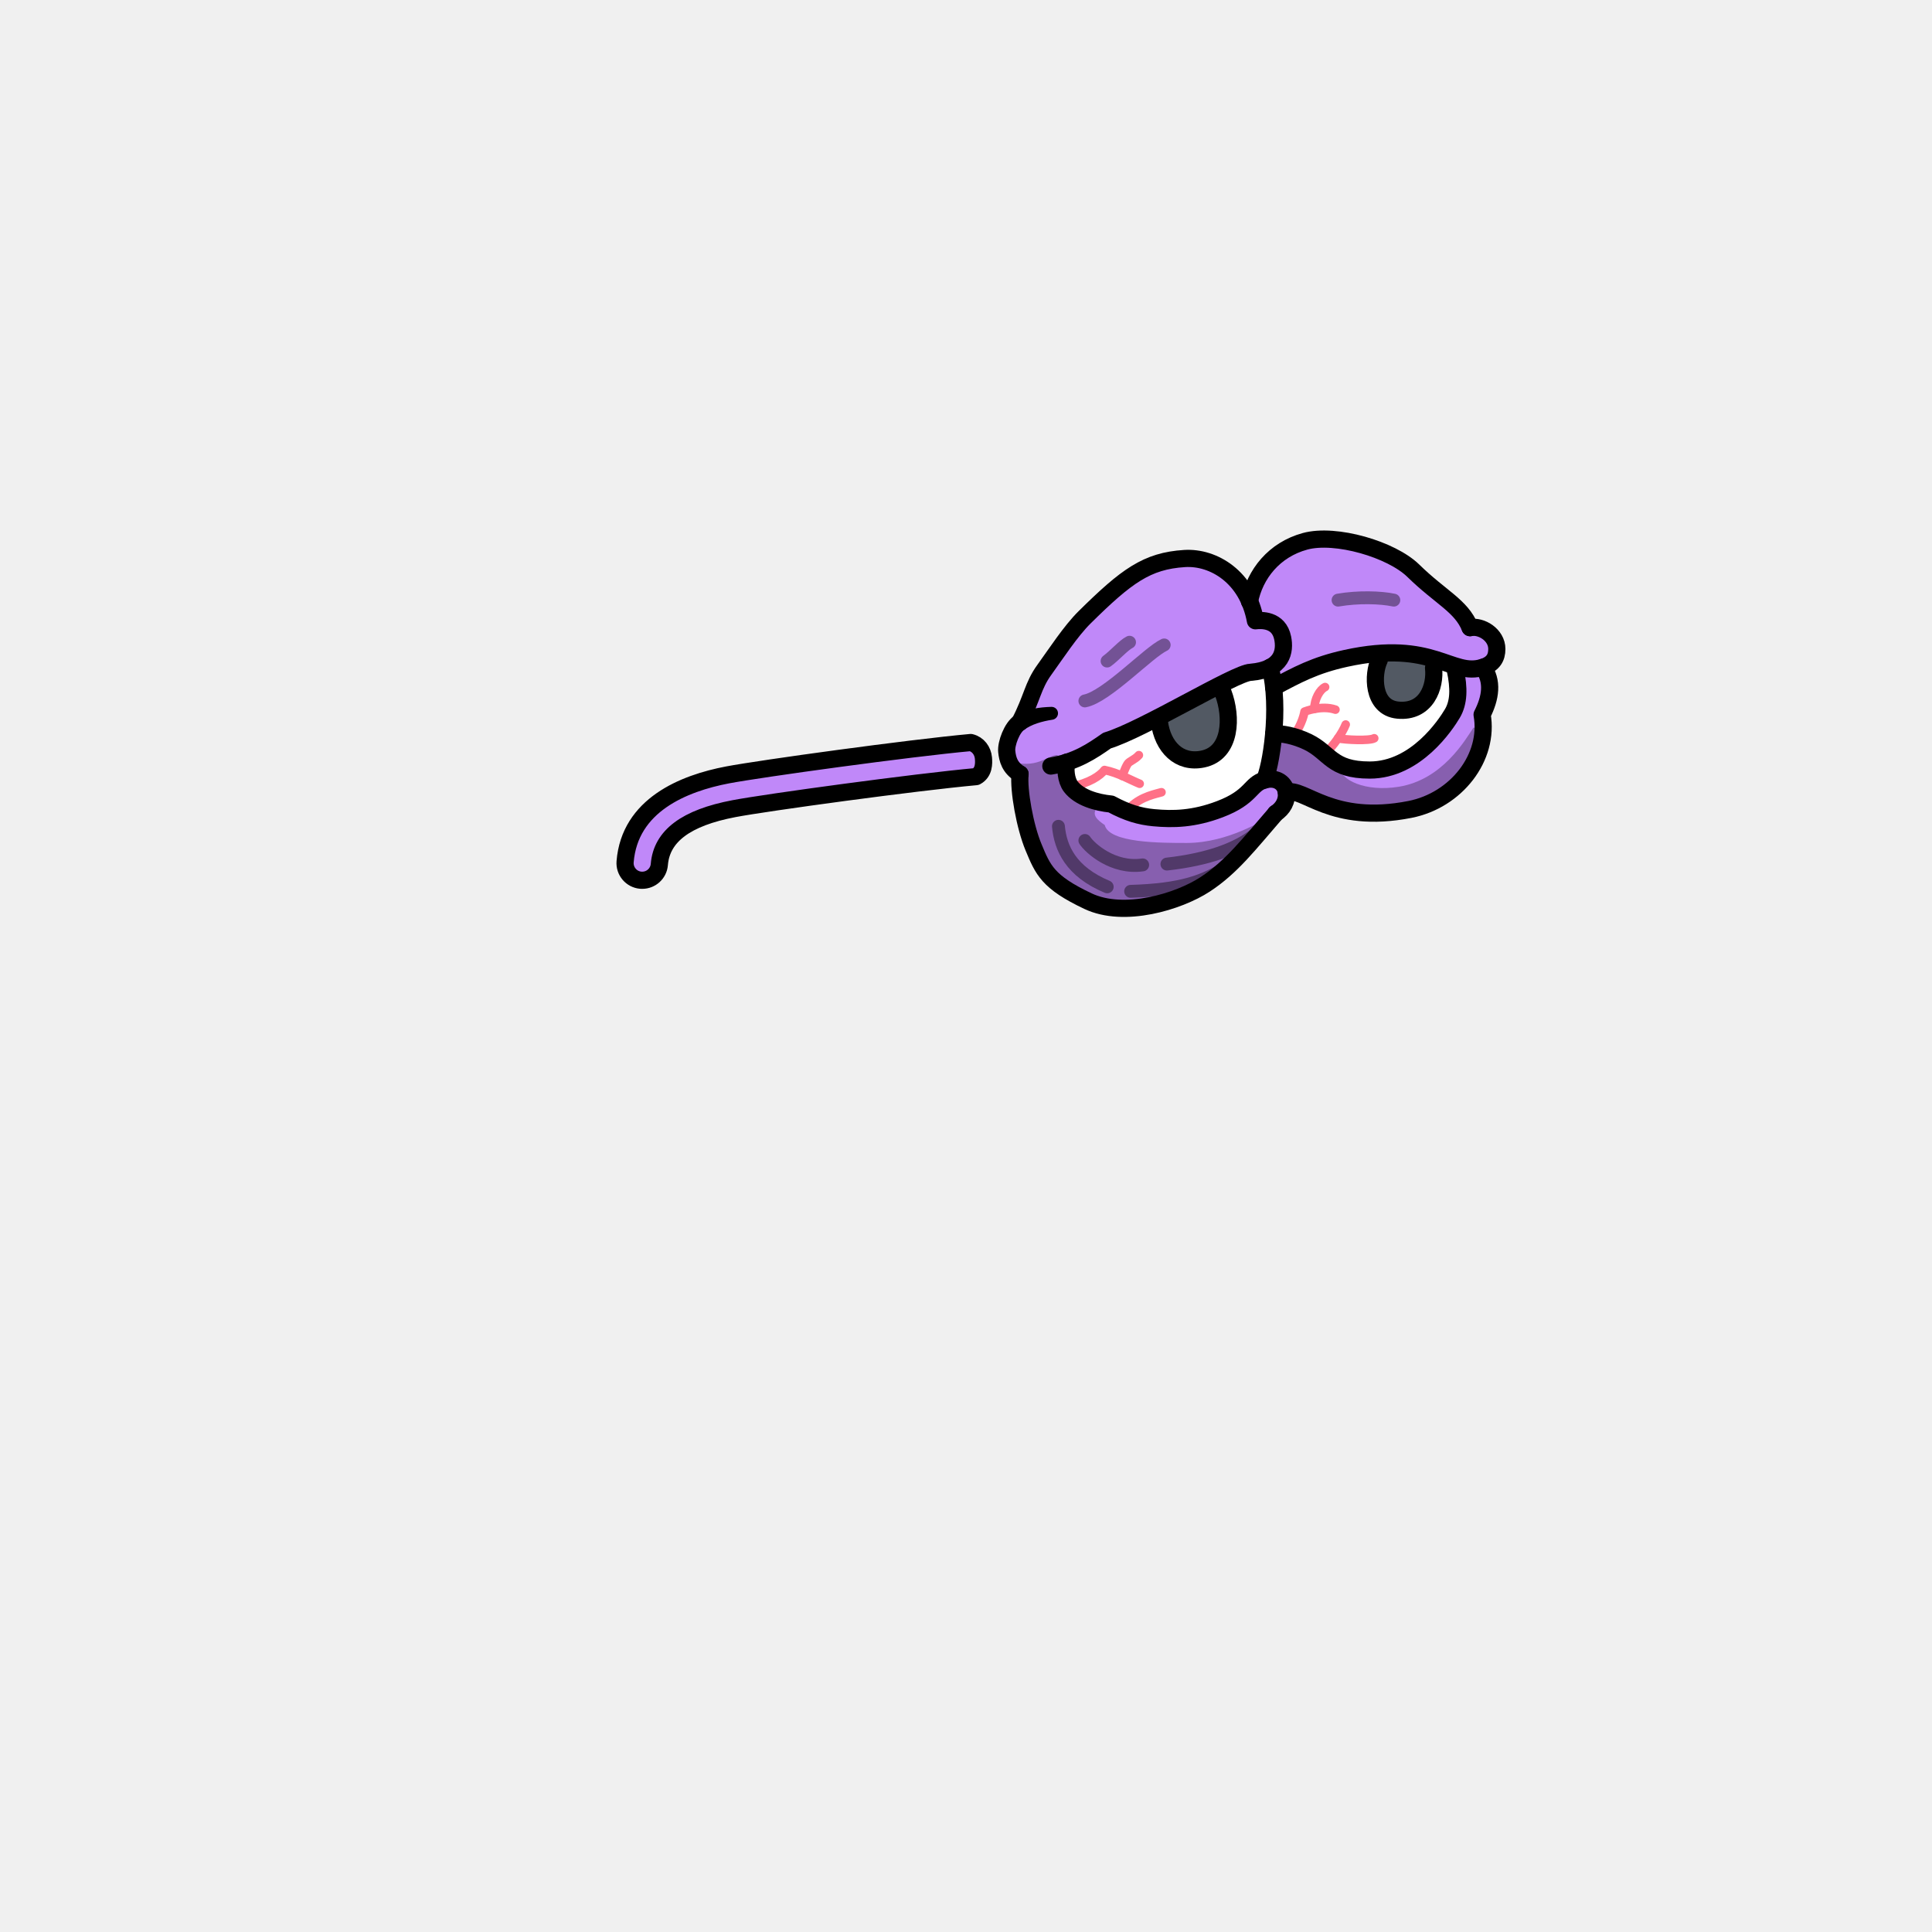
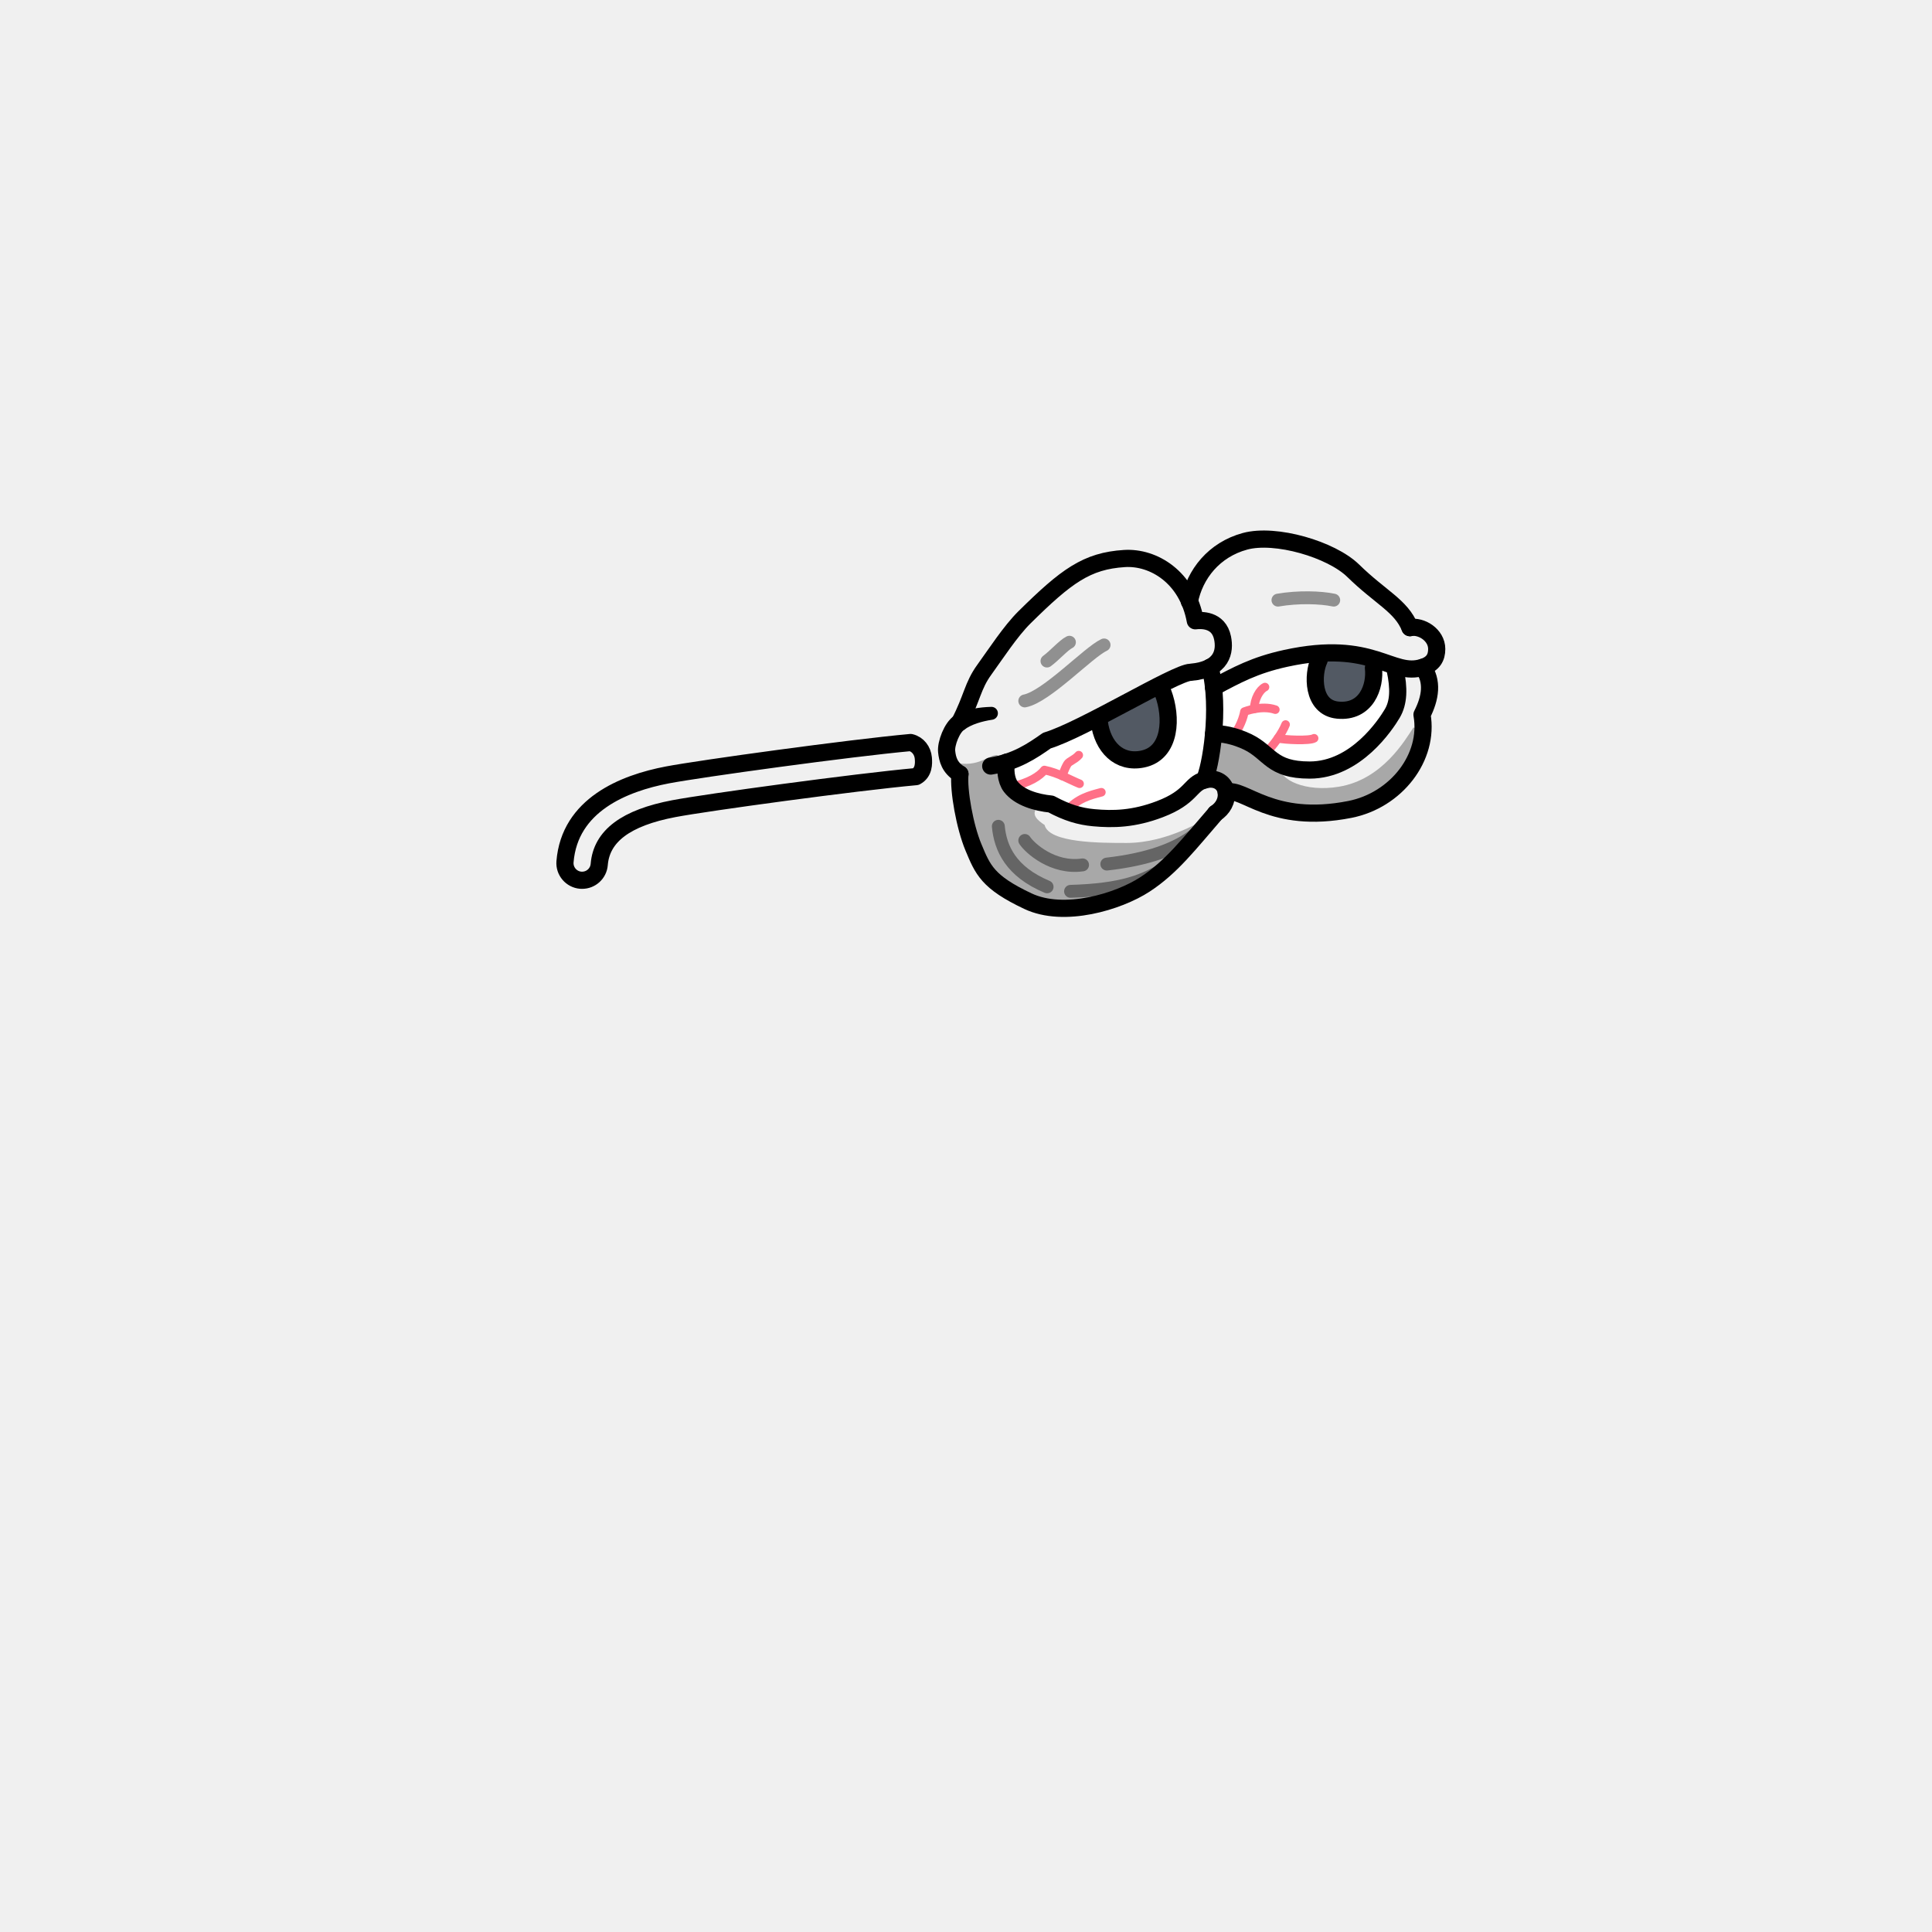
- <svg xmlns="http://www.w3.org/2000/svg" width="100%" height="100%" viewBox="0 0 450 450" fill="none">
-   <path d="M294.51 181.71L281.19 190.65L263.57 190.09L249.44 183.24L250.15 176.92L292.39 156.95L296.66 156.93L296.46 159.21L305.16 155.02L316.36 153.27H330.24L338.48 156.93L338.85 165.05L332.93 172.98L318.53 180.58L307.8 173.79L295.44 170.95L294.51 181.71Z" fill="white" />
-   <path d="M301.22 171.51C303.42 168.62 303.85 165.75 303.85 165.75C303.85 165.75 307.8 164.17 311.05 165.29" stroke="#FF7087" stroke-width="2" stroke-miterlimit="10" stroke-linecap="round" stroke-linejoin="round" />
-   <path d="M306.13 165.12C306.15 162.79 307.42 160.62 308.64 160.03" stroke="#FF7087" stroke-width="2" stroke-miterlimit="10" stroke-linecap="round" stroke-linejoin="round" />
-   <path d="M308.64 175.6C310.76 173.45 312.66 170.73 313.44 168.76" stroke="#FF7087" stroke-width="2" stroke-miterlimit="10" stroke-linecap="round" stroke-linejoin="round" />
-   <path d="M311.65 171.96C313.32 172.34 319.02 172.59 320.08 171.96" stroke="#FF7087" stroke-width="2" stroke-miterlimit="10" stroke-linecap="round" stroke-linejoin="round" />
-   <path d="M249.44 183.24C253.73 182.41 256.27 180.67 257.26 179.35C260.51 180.01 263.33 181.7 265.45 182.55" stroke="#FF7087" stroke-width="2" stroke-miterlimit="10" stroke-linecap="round" stroke-linejoin="round" />
-   <path d="M261.44 180.74C261.44 180.74 261.87 179.24 262.61 177.98C263.02 177.28 264.27 177 265.26 175.89" stroke="#FF7087" stroke-width="2" stroke-miterlimit="10" stroke-linecap="round" stroke-linejoin="round" />
-   <path d="M262.37 188.95C264.95 185.94 267.85 185.24 270.53 184.53" stroke="#FF7087" stroke-width="2" stroke-miterlimit="10" stroke-linecap="round" stroke-linejoin="round" />
-   <path d="M270.3 166.81L284.27 160.29L286.43 170.98L279.75 176.39L275.91 175.64L272.08 173.09L270.3 166.81Z" fill="#525963" />
-   <path d="M320.86 152.81L327.66 153.27L333.35 154.65L331.44 162.13L327.63 165.05L322.83 163.14L320.86 159.59V152.81Z" fill="#525963" />
-   <path d="M298.92 128.31L314.71 126.7L330.43 132.93L342.18 145.67L347.62 147.67L348.64 151.96L343.84 156L328.23 152.71L309.77 153.86L297.35 159.02L295.84 155.41L248.79 176.44L249.44 183.24L260.08 189L281.26 190.09L295.12 180.04L297.63 170.32L309.68 175.38L313.08 178.47L319.04 179.35L327.16 177.74L337.34 167.68L339.56 157.42L345.42 156.27L348.01 160.1L345.21 166.46L343.23 178.79L335.66 186.74L317.13 188.36L299.61 184.53L299.19 188.76L295.06 191.77L292.86 194.8L281.73 205.71L270.05 210.46L258.57 211.57L250.32 209.22L242.29 202.21L240.1 195.84L239.28 189.65L238.34 181.71L234.87 176.99L236.93 170.04L240.31 159.59L249.74 146.1L266.15 131.87L281.35 130.88L291.03 137.66L298.92 128.31Z" fill="#C088F9" />
-   <path d="M345.42 155.41C347.8 158.65 347.21 162.55 345.21 166.46C346.97 176.39 339.2 186.4 328.41 188.53C310.06 192.15 303.7 183.24 299.61 184.53" stroke="black" stroke-width="4" stroke-miterlimit="10" stroke-linecap="round" stroke-linejoin="round" />
-   <path d="M291.03 140.1C292.27 133.72 296.78 128.04 303.98 126.08C311.11 124.14 324.11 127.97 329.18 132.93C335.6 139.21 340.32 141.07 342.41 146.2" stroke="black" stroke-width="4" stroke-miterlimit="10" stroke-linecap="round" stroke-linejoin="round" />
-   <path d="M295.84 155.41C298.34 165.09 295.92 179.02 294.51 181.7" stroke="black" stroke-width="4" stroke-miterlimit="10" stroke-linecap="round" stroke-linejoin="round" />
-   <path d="M237.59 180.29C235.14 178.78 234.68 176.82 234.49 175.03C234.3 173.24 235.71 169.38 237.5 168.29C240.46 162.57 240.53 159.76 243.26 156C245.88 152.38 249.39 146.97 252.63 143.78C262.35 134.18 267.11 130.64 275.92 130.09C282.65 129.67 290.55 134.4 292.41 144.59C293.66 144.45 297.86 144.16 298.76 148.61C299.36 151.56 298.84 155.95 291.3 156.59C287.77 156.66 266.17 170 257.84 172.5C254.36 174.95 250.59 177.49 244.76 178.43" stroke="black" stroke-width="4" stroke-miterlimit="10" stroke-linecap="round" stroke-linejoin="round" />
-   <path d="M248.47 177.52C248.1 179.03 248.25 181.71 249.43 183.24C251.4 185.79 255.37 186.94 258.8 187.28C262.61 189.33 265.53 190.16 268.73 190.46C273.24 190.88 278.05 190.79 284.12 188.48C291.62 185.63 291.11 182.64 294.5 181.7C297.42 180.85 299.37 182.52 299.6 184.52C299.84 186.59 298.8 188.34 297.13 189.43" stroke="black" stroke-width="4" stroke-miterlimit="10" stroke-linecap="round" stroke-linejoin="round" />
-   <path d="M162.56 181.98L182.81 178.23L222.34 174.27H228.16L229.1 177.53L226.48 180.67L169.63 187.83L158.14 193.27L154.17 198.54L152.6 203.66L149.26 205.02L145.8 202.32L147.53 193.71L153.36 186.91L162.56 181.98Z" fill="#C088F9" />
-   <path d="M149.59 205.03C149.48 205.03 149.37 205.03 149.26 205.02C147.06 204.84 145.42 202.91 145.6 200.71C146.67 187.54 159.17 182.45 169.47 180.49C177.22 179.02 211.77 174.26 226.1 172.95C227.81 173.36 228.9 174.85 229.06 176.55C229.18 177.86 229.19 179.91 227.35 180.89C213.19 182.18 178.58 186.9 170.96 188.35C159.8 190.47 154.11 194.72 153.57 201.36C153.4 203.45 151.65 205.03 149.59 205.03Z" stroke="black" stroke-width="4" stroke-miterlimit="10" stroke-linecap="round" stroke-linejoin="round" />
-   <path d="M270.05 168.23C270.81 173.94 274.62 177.93 280.13 176.8C286.86 175.42 287 166.94 284.91 161.41" stroke="black" stroke-width="4" stroke-miterlimit="10" stroke-linecap="round" stroke-linejoin="round" />
-   <path d="M236.42 166.61C237.82 165.83 239.26 165.38 240.68 165.09C242.1 164.8 243.52 164.68 244.89 164.64C245.72 164.62 246.41 165.27 246.43 166.1C246.45 166.87 245.89 167.51 245.16 167.63C243.91 167.82 242.71 168.09 241.57 168.47C240.44 168.85 239.4 169.36 238.56 169.98C237.67 170.64 236.42 170.46 235.75 169.57C235.08 168.68 235.27 167.43 236.16 166.76C236.23 166.71 236.3 166.66 236.37 166.62L236.42 166.61Z" fill="black" />
-   <path d="M296.66 160.1C302.08 157.21 306.22 154.93 313.44 153.35C333.97 148.85 338 157.8 345.42 155.41C347.82 154.63 348.64 153.16 348.64 151.16C348.64 147.87 345.02 145.65 342.41 146.19" stroke="black" stroke-width="4" stroke-miterlimit="10" stroke-linecap="round" stroke-linejoin="round" />
-   <path d="M338.96 156C339.89 160.34 339.8 163.63 338.29 166.18C336.78 168.73 329.82 179.36 319.04 179.36C310.05 179.36 309.83 175.35 304.64 172.82C301.71 171.39 298.38 170.73 296.66 170.95" stroke="black" stroke-width="4" stroke-miterlimit="10" stroke-linecap="round" stroke-linejoin="round" />
-   <path d="M321.26 153.72C319.7 157 319.56 164.81 325.58 165.4C332.23 166.05 334.4 159.92 333.9 155.56" stroke="black" stroke-width="4" stroke-miterlimit="10" stroke-linecap="round" stroke-linejoin="round" />
-   <path opacity="0.4" d="M311.66 139.78C316.32 138.98 321.54 139.12 324.65 139.78" stroke="black" stroke-width="3" stroke-miterlimit="10" stroke-linecap="round" stroke-linejoin="round" />
-   <path opacity="0.4" d="M252.69 163.26C257.77 162.27 267.49 151.92 271.16 150.22" stroke="black" stroke-width="3" stroke-miterlimit="10" stroke-linecap="round" stroke-linejoin="round" />
-   <path opacity="0.4" d="M257.86 153.97C259.6 152.71 261.72 150.27 263.09 149.59" stroke="black" stroke-width="3" stroke-miterlimit="10" stroke-linecap="round" stroke-linejoin="round" />
-   <path d="M297.14 189.44C291 196.51 286.88 201.95 280.69 205.99C274.51 210.03 261.83 213.87 253.43 209.9C244.02 205.46 242.92 202.6 240.72 197.32C238.72 192.52 237.21 184.08 237.59 180.29" stroke="black" stroke-width="4" stroke-miterlimit="10" stroke-linecap="round" stroke-linejoin="round" />
-   <path opacity="0.3" d="M239.28 195.33C239.66 200.4 247.6 208.32 256.97 211.4C262.31 213.16 269.66 211.31 276.41 208.44C281.89 206.11 286.53 202.32 289.36 199.51C290.16 197.65 294.81 190.65 294.81 190.65C294.81 190.65 286.16 196.34 276.43 196.34C270.23 196.34 258.32 196.34 257.31 192.16C255.8 191.13 253.78 189.68 255.89 187.77C254.77 186.98 246.89 178.59 246.33 175.89C244.37 175.63 242.02 178.95 236.19 177.58C236.19 177.59 238.42 183.71 239.28 195.33Z" fill="black" />
-   <path opacity="0.4" d="M263.35 207.61C275.11 207.26 280.72 205.28 286.21 201.58" stroke="black" stroke-width="3" stroke-miterlimit="10" stroke-linecap="round" stroke-linejoin="round" />
-   <path opacity="0.4" d="M271.8 201.26C291.76 199 294.94 191.34 297.14 189.44" stroke="black" stroke-width="3" stroke-miterlimit="10" stroke-linecap="round" stroke-linejoin="round" />
-   <path opacity="0.4" d="M246.53 192.46C247 197.57 249.44 203.02 257.89 206.56" stroke="black" stroke-width="3" stroke-miterlimit="10" stroke-linecap="round" stroke-linejoin="round" />
-   <path opacity="0.4" d="M252.69 195.76C253.86 197.55 259.28 202.45 266.15 201.45" stroke="black" stroke-width="3" stroke-miterlimit="10" stroke-linecap="round" stroke-linejoin="round" />
-   <path opacity="0.3" d="M297.73 171.26C301.12 171.26 310.81 175.36 311.94 178.41C311.96 181.7 318.11 184.53 325.87 183.24C336.02 181.55 341.24 172.41 343.23 169.43L345.39 170.83L339.56 182.82L330.48 188.52L322.34 188.89L308.07 186.1L298.92 183.23L294.87 177.51L297.73 171.26Z" fill="black" />
+ <svg xmlns="http://www.w3.org/2000/svg" width="100%" height="100%" viewBox="0 0 450 450" fill="none" style="display: block;">
+   <path d="M280.51 181.71L267.19 190.65L249.57 190.09L235.44 183.24L236.15 176.92L278.39 156.95L282.66 156.93L282.46 159.21L291.16 155.02L302.36 153.27H316.24L324.48 156.93L324.85 165.05L318.93 172.98L304.53 180.58L293.8 173.79L281.44 170.95L280.51 181.71Z" fill="white" />
+   <path d="M287.22 171.51C289.42 168.62 289.85 165.75 289.85 165.75C289.85 165.75 293.8 164.17 297.05 165.29" stroke="#FF7087" stroke-width="2" stroke-miterlimit="10" stroke-linecap="round" stroke-linejoin="round" />
+   <path d="M292.13 165.12C292.15 162.79 293.42 160.62 294.64 160.03" stroke="#FF7087" stroke-width="2" stroke-miterlimit="10" stroke-linecap="round" stroke-linejoin="round" />
+   <path d="M294.64 175.6C296.76 173.45 298.66 170.73 299.44 168.76" stroke="#FF7087" stroke-width="2" stroke-miterlimit="10" stroke-linecap="round" stroke-linejoin="round" />
+   <path d="M297.65 171.96C299.32 172.34 305.02 172.59 306.08 171.96" stroke="#FF7087" stroke-width="2" stroke-miterlimit="10" stroke-linecap="round" stroke-linejoin="round" />
+   <path d="M235.44 183.24C239.73 182.41 242.27 180.67 243.26 179.35C246.51 180.01 249.33 181.7 251.45 182.55" stroke="#FF7087" stroke-width="2" stroke-miterlimit="10" stroke-linecap="round" stroke-linejoin="round" />
+   <path d="M247.44 180.74C247.44 180.74 247.87 179.24 248.61 177.98C249.02 177.28 250.27 177 251.26 175.89" stroke="#FF7087" stroke-width="2" stroke-miterlimit="10" stroke-linecap="round" stroke-linejoin="round" />
+   <path d="M248.37 188.95C250.95 185.94 253.85 185.24 256.53 184.53" stroke="#FF7087" stroke-width="2" stroke-miterlimit="10" stroke-linecap="round" stroke-linejoin="round" />
+   <path d="M256.3 166.81L270.27 160.29L272.43 170.98L265.75 176.39L261.91 175.64L258.08 173.09L256.3 166.81Z" fill="#525963" />
+   <path d="M306.86 152.81L313.66 153.27L319.35 154.65L317.44 162.13L313.63 165.05L308.83 163.14L306.86 159.59V152.81Z" fill="#525963" />
+   <path d="M284.92 128.31L300.71 126.7L316.43 132.93L328.18 145.67L333.62 147.67L334.64 151.97L329.84 156L314.23 152.71L295.77 153.86L283.35 159.02L281.84 155.41L234.79 176.44L235.44 183.24L246.08 189L267.26 190.09L281.12 180.04L283.63 170.32L295.68 175.38L299.08 178.47L305.04 179.35L313.16 177.74L323.34 167.68L325.56 157.42L331.42 156.27L334.01 160.1L331.21 166.46L329.23 178.79L321.66 186.74L303.13 188.36L285.61 184.53L285.19 188.76L281.06 191.77L278.86 194.8L267.73 205.71L256.05 210.46L244.57 211.57L236.32 209.22L228.29 202.21L226.1 195.84L225.28 189.65L224.34 181.71L220.87 176.99L222.93 170.04L226.31 159.59L235.74 146.1L252.15 131.87L267.35 130.88L277.03 137.66L284.92 128.31Z" fill="COLOR_PLACEHOLDER" />
+   <path d="M331.42 155.41C333.8 158.65 333.21 162.55 331.21 166.46C332.97 176.39 325.2 186.4 314.41 188.53C296.06 192.15 289.7 183.24 285.61 184.53" stroke="black" stroke-width="4" stroke-miterlimit="10" stroke-linecap="round" stroke-linejoin="round" />
+   <path d="M277.03 140.1C278.27 133.72 282.78 128.04 289.98 126.08C297.11 124.14 310.11 127.97 315.18 132.93C321.6 139.21 326.32 141.07 328.41 146.2" stroke="black" stroke-width="4" stroke-miterlimit="10" stroke-linecap="round" stroke-linejoin="round" />
+   <path d="M281.84 155.41C284.34 165.09 281.92 179.02 280.51 181.7" stroke="black" stroke-width="4" stroke-miterlimit="10" stroke-linecap="round" stroke-linejoin="round" />
+   <path d="M223.59 180.29C221.14 178.78 220.68 176.82 220.49 175.03C220.3 173.24 221.71 169.38 223.5 168.29C226.46 162.57 226.53 159.76 229.26 156C231.88 152.38 235.39 146.97 238.63 143.78C248.35 134.18 253.11 130.64 261.92 130.09C268.65 129.67 276.55 134.4 278.41 144.59C279.66 144.45 283.86 144.16 284.76 148.61C285.36 151.56 284.84 155.95 277.3 156.59C273.77 156.66 252.17 170 243.84 172.5C240.36 174.95 236.59 177.49 230.76 178.43" stroke="black" stroke-width="4" stroke-miterlimit="10" stroke-linecap="round" stroke-linejoin="round" />
+   <path d="M234.47 177.52C234.1 179.03 234.25 181.71 235.43 183.24C237.4 185.79 241.37 186.94 244.8 187.28C248.61 189.33 251.53 190.16 254.73 190.46C259.24 190.88 264.05 190.79 270.12 188.48C277.62 185.63 277.11 182.64 280.5 181.7C283.42 180.85 285.37 182.52 285.6 184.52C285.84 186.59 284.8 188.34 283.13 189.43" stroke="black" stroke-width="4" stroke-miterlimit="10" stroke-linecap="round" stroke-linejoin="round" />
+   <path d="M148.56 181.98L168.81 178.23L208.34 174.27H214.16L215.1 177.53L212.48 180.67L155.63 187.83L144.14 193.27L140.17 198.54L138.6 203.66L135.26 205.02L131.8 202.32L133.53 193.71L139.36 186.91L148.56 181.98Z" fill="COLOR_PLACEHOLDER" />
+   <path d="M135.59 205.03C135.48 205.03 135.37 205.03 135.26 205.02C133.06 204.84 131.42 202.91 131.6 200.71C132.67 187.54 145.17 182.45 155.47 180.49C163.22 179.02 197.77 174.26 212.1 172.95C213.81 173.36 214.9 174.85 215.06 176.55C215.18 177.86 215.19 179.91 213.35 180.89C199.19 182.18 164.58 186.9 156.96 188.35C145.8 190.47 140.11 194.72 139.57 201.36C139.4 203.45 137.65 205.03 135.59 205.03Z" stroke="black" stroke-width="4" stroke-miterlimit="10" stroke-linecap="round" stroke-linejoin="round" />
+   <path d="M256.05 168.23C256.81 173.94 260.62 177.93 266.13 176.8C272.86 175.42 273 166.94 270.91 161.41" stroke="black" stroke-width="4" stroke-miterlimit="10" stroke-linecap="round" stroke-linejoin="round" />
+   <path d="M222.42 166.61C223.82 165.83 225.26 165.38 226.68 165.09C228.1 164.8 229.52 164.68 230.89 164.64C231.72 164.62 232.41 165.27 232.43 166.1C232.45 166.87 231.89 167.51 231.16 167.63C229.91 167.82 228.71 168.09 227.57 168.47C226.44 168.85 225.4 169.36 224.56 169.98C223.67 170.64 222.42 170.46 221.75 169.57C221.09 168.68 221.27 167.43 222.16 166.76C222.23 166.71 222.3 166.66 222.37 166.62L222.42 166.61Z" fill="black" />
+   <path d="M282.66 160.1C288.08 157.21 292.22 154.93 299.44 153.35C319.97 148.85 324 157.81 331.42 155.41C333.82 154.63 334.64 153.16 334.64 151.16C334.64 147.87 331.02 145.65 328.41 146.19" stroke="black" stroke-width="4" stroke-miterlimit="10" stroke-linecap="round" stroke-linejoin="round" />
+   <path d="M324.96 156C325.89 160.34 325.8 163.63 324.29 166.18C322.78 168.73 315.82 179.36 305.04 179.36C296.05 179.36 295.83 175.35 290.64 172.82C287.71 171.39 284.38 170.73 282.66 170.95" stroke="black" stroke-width="4" stroke-miterlimit="10" stroke-linecap="round" stroke-linejoin="round" />
+   <path d="M307.26 153.72C305.7 157 305.56 164.81 311.58 165.4C318.23 166.05 320.4 159.92 319.9 155.56" stroke="black" stroke-width="4" stroke-miterlimit="10" stroke-linecap="round" stroke-linejoin="round" />
+   <path opacity="0.4" d="M297.66 139.78C302.32 138.98 307.54 139.12 310.65 139.78" stroke="black" stroke-width="3" stroke-miterlimit="10" stroke-linecap="round" stroke-linejoin="round" />
+   <path opacity="0.4" d="M238.69 163.26C243.77 162.27 253.49 151.92 257.16 150.22" stroke="black" stroke-width="3" stroke-miterlimit="10" stroke-linecap="round" stroke-linejoin="round" />
+   <path opacity="0.4" d="M243.86 153.97C245.6 152.71 247.72 150.27 249.09 149.59" stroke="black" stroke-width="3" stroke-miterlimit="10" stroke-linecap="round" stroke-linejoin="round" />
+   <path d="M283.14 189.44C277 196.51 272.88 201.95 266.69 205.99C260.51 210.03 247.83 213.87 239.43 209.9C230.02 205.46 228.92 202.6 226.72 197.32C224.72 192.53 223.21 184.08 223.59 180.29" stroke="black" stroke-width="4" stroke-miterlimit="10" stroke-linecap="round" stroke-linejoin="round" />
+   <path opacity="0.3" d="M225.28 195.33C225.66 200.4 233.6 208.32 242.97 211.4C248.31 213.16 255.66 211.31 262.41 208.44C267.89 206.11 272.53 202.32 275.36 199.51C276.16 197.65 280.81 190.65 280.81 190.65C280.81 190.65 272.16 196.34 262.43 196.34C256.23 196.34 244.32 196.34 243.31 192.16C241.8 191.13 239.78 189.68 241.89 187.77C240.77 186.98 232.89 178.59 232.33 175.89C230.37 175.63 228.02 178.95 222.19 177.58C222.19 177.59 224.42 183.71 225.28 195.33Z" fill="black" />
+   <path opacity="0.4" d="M249.35 207.61C261.11 207.26 266.72 205.28 272.21 201.58" stroke="black" stroke-width="3" stroke-miterlimit="10" stroke-linecap="round" stroke-linejoin="round" />
+   <path opacity="0.4" d="M257.8 201.26C277.76 199 280.94 191.34 283.14 189.44" stroke="black" stroke-width="3" stroke-miterlimit="10" stroke-linecap="round" stroke-linejoin="round" />
+   <path opacity="0.4" d="M232.53 192.46C233 197.57 235.44 203.02 243.89 206.56" stroke="black" stroke-width="3" stroke-miterlimit="10" stroke-linecap="round" stroke-linejoin="round" />
+   <path opacity="0.4" d="M238.69 195.76C239.86 197.55 245.28 202.45 252.15 201.45" stroke="black" stroke-width="3" stroke-miterlimit="10" stroke-linecap="round" stroke-linejoin="round" />
+   <path opacity="0.3" d="M283.73 171.26C287.12 171.26 296.81 175.36 297.94 178.41C297.96 181.7 304.11 184.53 311.87 183.24C322.02 181.55 327.24 172.41 329.23 169.43L331.39 170.83L325.56 182.82L316.48 188.52L308.34 188.89L294.07 186.1L284.92 183.23L280.87 177.51L283.73 171.26Z" fill="black" />
</svg>
